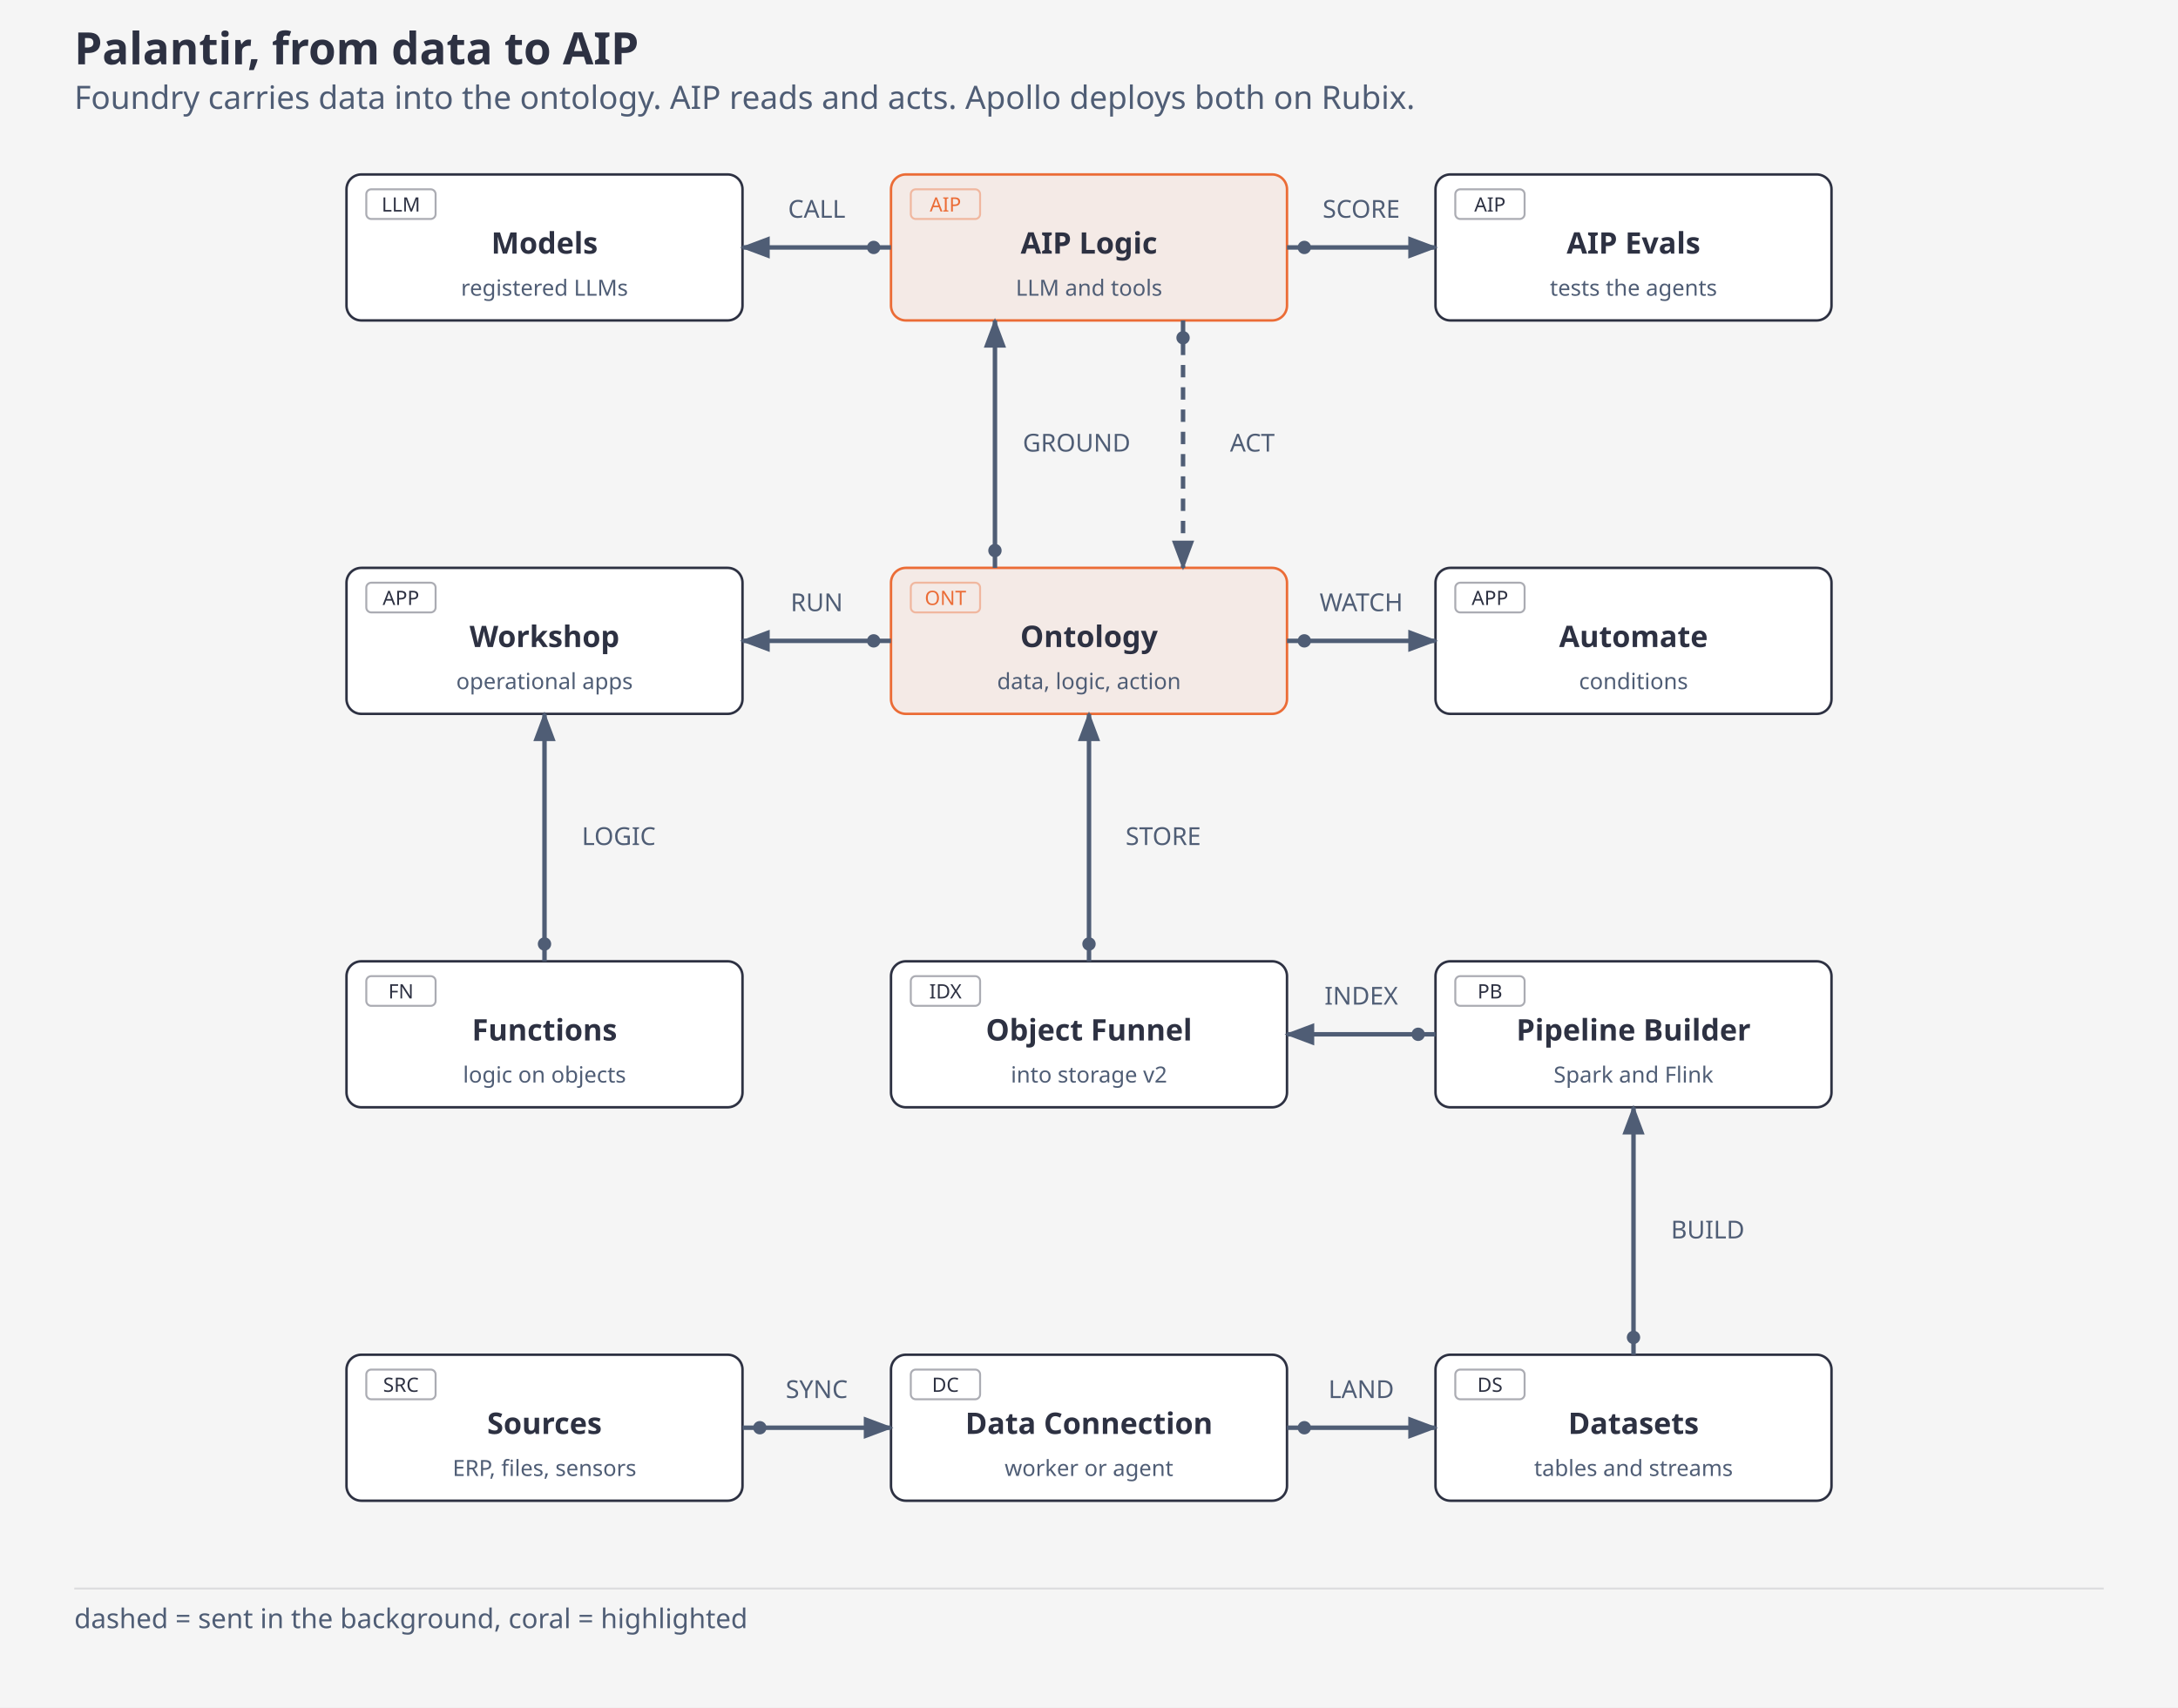
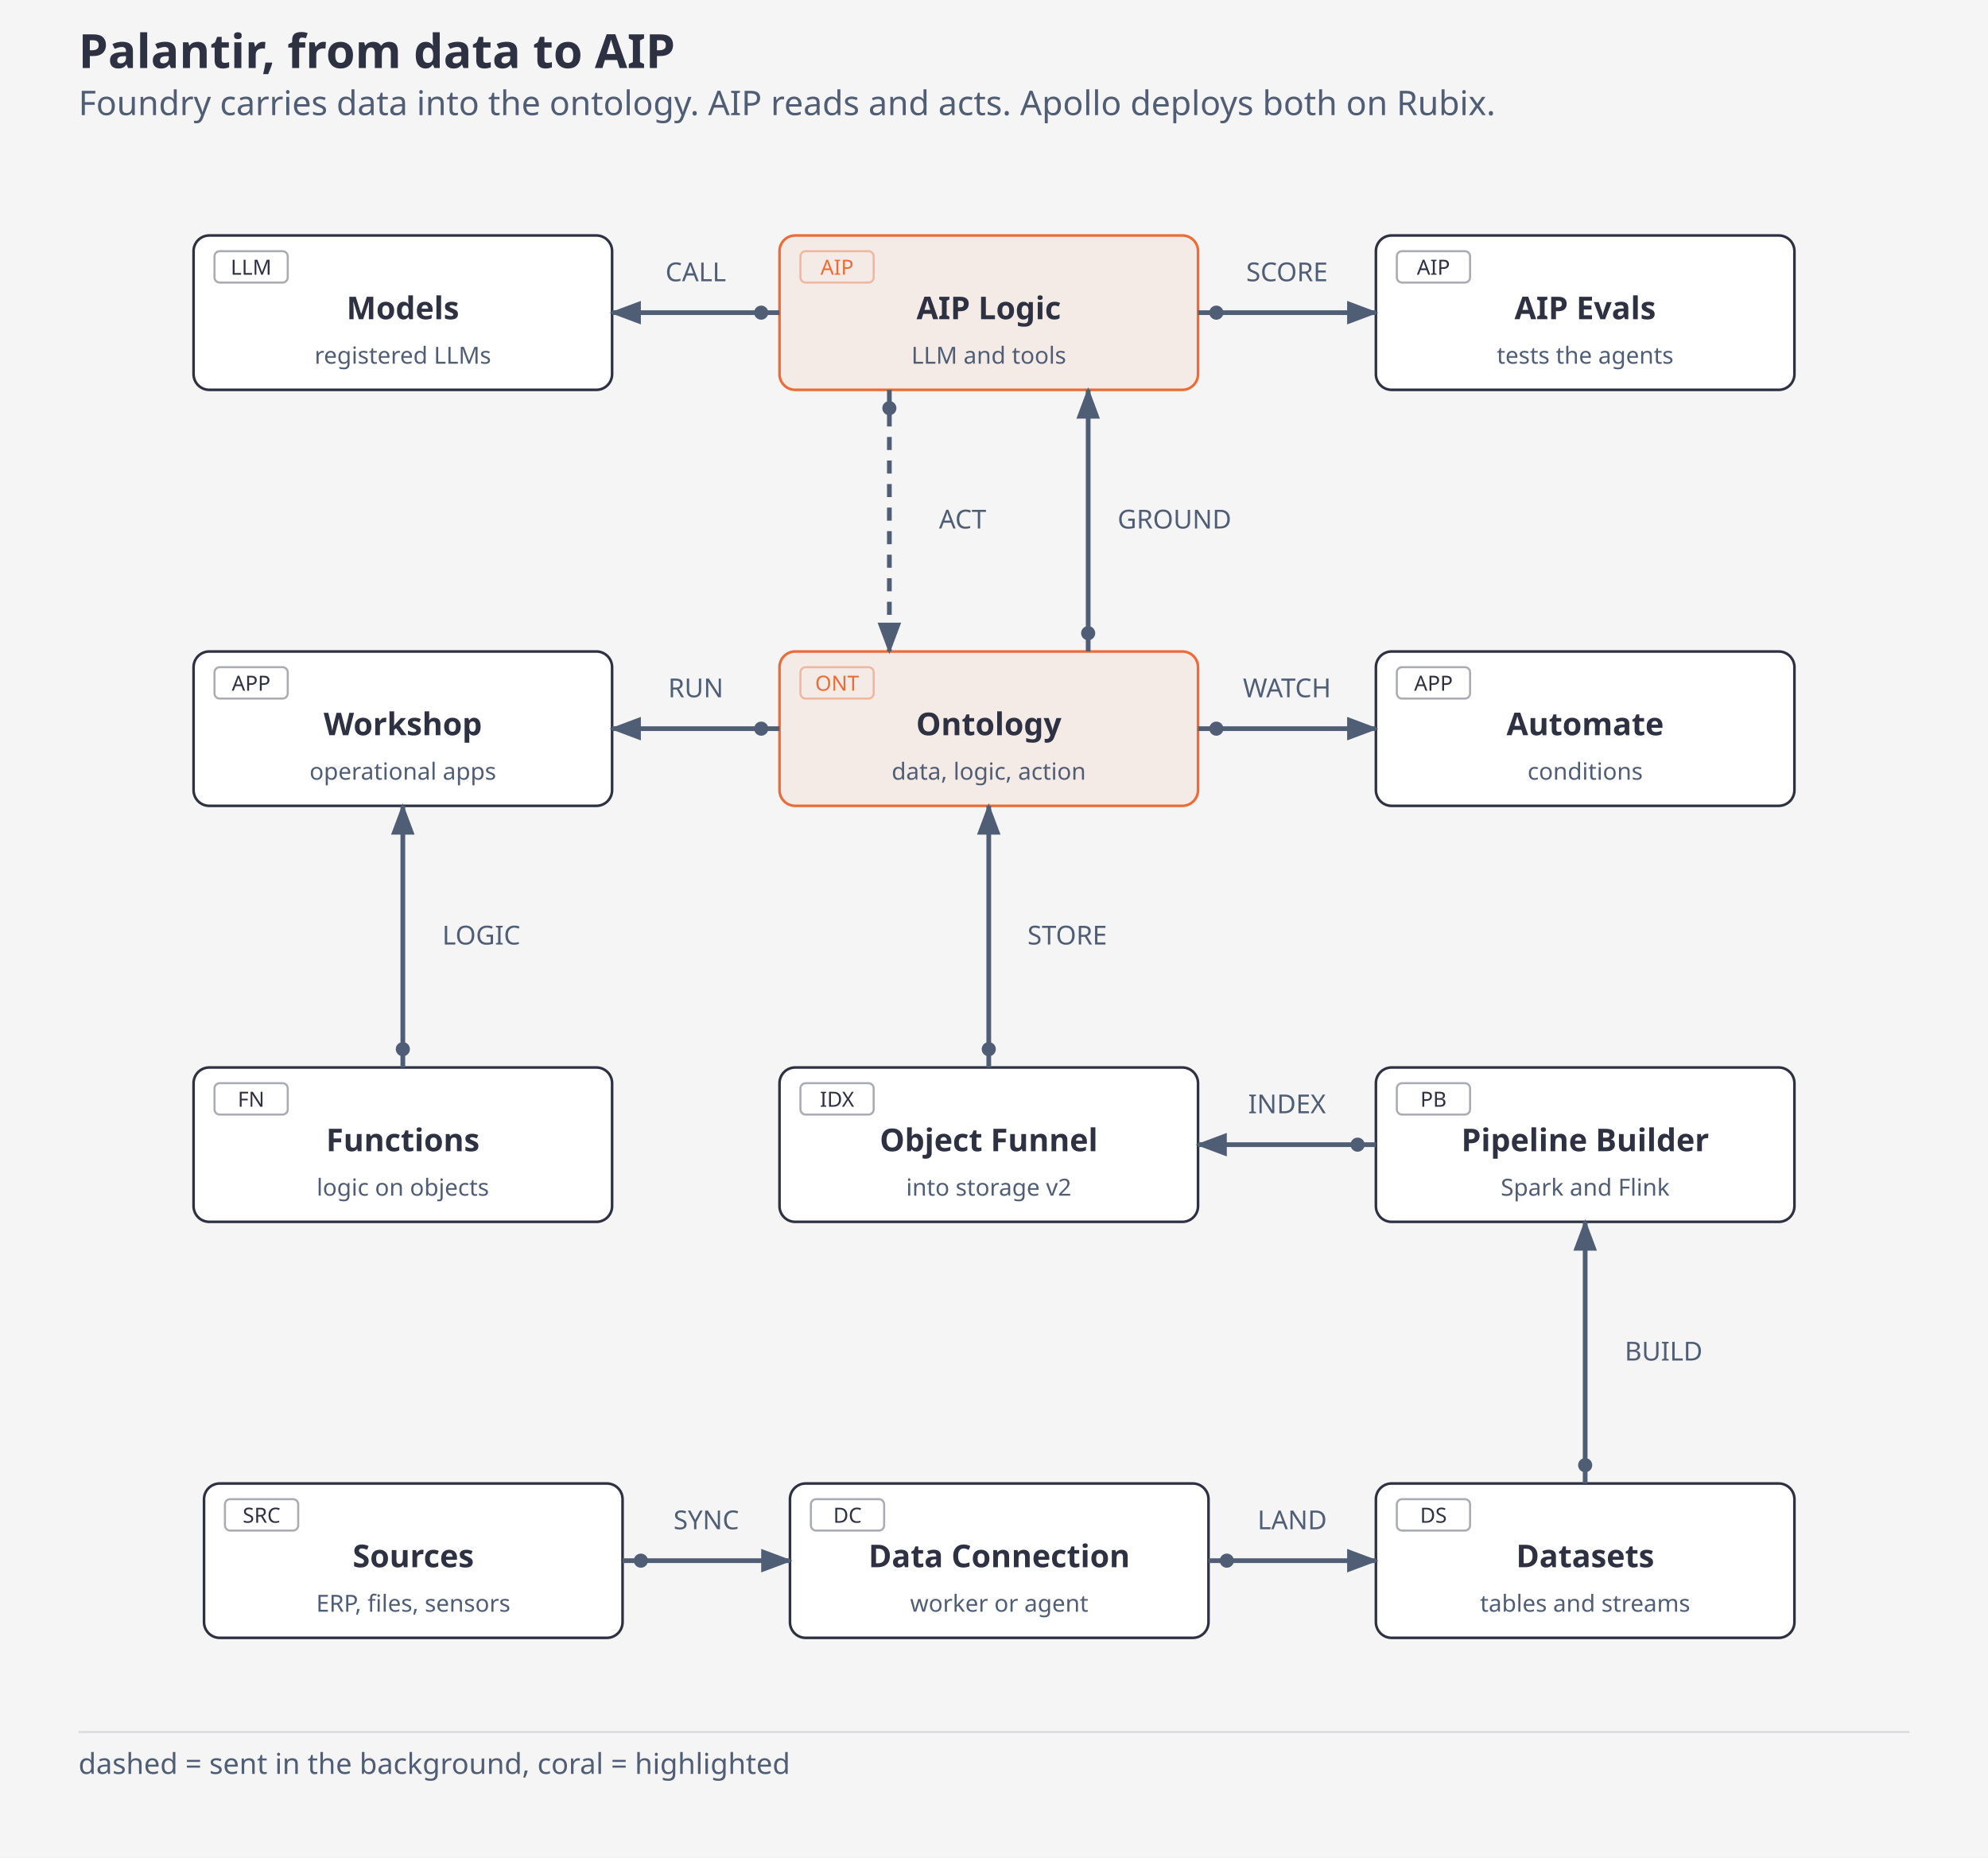
- <svg xmlns="http://www.w3.org/2000/svg" role="graphics-document" aria-roledescription="architecture diagram" viewBox="0 0 880 690" width="880">
-   <rect width="880" height="690" fill="#f5f5f5" aria-hidden="true" />
+ <svg xmlns="http://www.w3.org/2000/svg" role="graphics-document" aria-roledescription="architecture diagram" viewBox="0 0 760 710" width="760">
+   <rect width="760" height="710" fill="#f5f5f5" aria-hidden="true" />
  <defs>
    <marker id="a" markerWidth="12" markerHeight="9" refX="11" refY="4.5" orient="auto" markerUnits="userSpaceOnUse">
      <polygon points="0 0,12 4.5,0 9" fill="#4f5d75" />
    </marker>
    <marker id="aa" markerWidth="12" markerHeight="9" refX="11" refY="4.5" orient="auto" markerUnits="userSpaceOnUse">
      <polygon points="0 0,12 4.5,0 9" fill="#eb6c36" />
    </marker>
    <marker id="al" markerWidth="12" markerHeight="9" refX="11" refY="4.5" orient="auto" markerUnits="userSpaceOnUse">
      <polygon points="0 0,12 4.5,0 9" fill="#2e5aa8" />
    </marker>
    <marker id="ar" markerWidth="12" markerHeight="9" refX="11" refY="4.5" orient="auto" markerUnits="userSpaceOnUse">
      <polygon points="0 0,12 4.5,0 9" fill="#7a8399" />
    </marker>
  </defs>
  <text x="30" y="26" font-size="18" font-weight="600" font-family="system-ui, 'Segoe UI', sans-serif" fill="#2d3142">Palantir, from data to AIP</text>
  <text x="30" y="44" font-size="13" font-family="system-ui, 'Segoe UI', sans-serif" fill="#4f5d75">Foundry carries data into the ontology. AIP reads and acts. Apollo deploys both on Rubix.</text>
-   <rect x="140" y="70.5" width="160" height="59" rx="6" fill="#f5f5f5" aria-hidden="true" />
-   <rect x="140" y="70.5" width="160" height="59" rx="6" fill="#ffffff" stroke="#2d3142" data-node="models" data-label="Models" role="graphics-symbol" aria-roledescription="box" aria-label="Models, registered LLMs" />
-   <rect x="148" y="76.5" width="28" height="12" rx="2" fill="none" stroke="#2d3142" stroke-opacity=".4" stroke-width=".8" aria-hidden="true" />
-   <text x="162" y="85.5" font-size="8" font-family="system-ui, 'Segoe UI', sans-serif" fill="#2d3142" text-anchor="middle" aria-hidden="true">LLM</text>
-   <text x="220" y="102.5" font-size="12" font-weight="600" font-family="system-ui, 'Segoe UI', sans-serif" fill="#2d3142" text-anchor="middle" aria-hidden="true">Models</text>
-   <text x="220" y="119.5" font-size="9" font-family="system-ui, 'Segoe UI', sans-serif" fill="#4f5d75" text-anchor="middle" aria-hidden="true">registered LLMs</text>
-   <rect x="360" y="70.5" width="160" height="59" rx="6" fill="#f5f5f5" aria-hidden="true" />
-   <rect x="360" y="70.5" width="160" height="59" rx="6" fill="rgba(235,108,54,0.08)" stroke="#eb6c36" data-node="logic" data-label="AIP Logic" role="graphics-symbol" aria-roledescription="box" aria-label="AIP Logic, LLM and tools" />
-   <rect x="368" y="76.5" width="28" height="12" rx="2" fill="none" stroke="#eb6c36" stroke-opacity=".4" stroke-width=".8" aria-hidden="true" />
-   <text x="382" y="85.5" font-size="8" font-family="system-ui, 'Segoe UI', sans-serif" fill="#eb6c36" text-anchor="middle" aria-hidden="true">AIP</text>
-   <text x="440" y="102.5" font-size="12" font-weight="600" font-family="system-ui, 'Segoe UI', sans-serif" fill="#2d3142" text-anchor="middle" aria-hidden="true">AIP Logic</text>
-   <text x="440" y="119.5" font-size="9" font-family="system-ui, 'Segoe UI', sans-serif" fill="#4f5d75" text-anchor="middle" aria-hidden="true">LLM and tools</text>
-   <rect x="580" y="70.5" width="160" height="59" rx="6" fill="#f5f5f5" aria-hidden="true" />
-   <rect x="580" y="70.5" width="160" height="59" rx="6" fill="#ffffff" stroke="#2d3142" data-node="evals" data-label="AIP Evals" role="graphics-symbol" aria-roledescription="box" aria-label="AIP Evals, tests the agents" />
-   <rect x="588" y="76.5" width="28" height="12" rx="2" fill="none" stroke="#2d3142" stroke-opacity=".4" stroke-width=".8" aria-hidden="true" />
-   <text x="602" y="85.5" font-size="8" font-family="system-ui, 'Segoe UI', sans-serif" fill="#2d3142" text-anchor="middle" aria-hidden="true">AIP</text>
-   <text x="660" y="102.5" font-size="12" font-weight="600" font-family="system-ui, 'Segoe UI', sans-serif" fill="#2d3142" text-anchor="middle" aria-hidden="true">AIP Evals</text>
-   <text x="660" y="119.5" font-size="9" font-family="system-ui, 'Segoe UI', sans-serif" fill="#4f5d75" text-anchor="middle" aria-hidden="true">tests the agents</text>
-   <rect x="140" y="229.5" width="160" height="59" rx="6" fill="#f5f5f5" aria-hidden="true" />
-   <rect x="140" y="229.5" width="160" height="59" rx="6" fill="#ffffff" stroke="#2d3142" data-node="workshop" data-label="Workshop" role="graphics-symbol" aria-roledescription="box" aria-label="Workshop, operational apps" />
-   <rect x="148" y="235.5" width="28" height="12" rx="2" fill="none" stroke="#2d3142" stroke-opacity=".4" stroke-width=".8" aria-hidden="true" />
-   <text x="162" y="244.5" font-size="8" font-family="system-ui, 'Segoe UI', sans-serif" fill="#2d3142" text-anchor="middle" aria-hidden="true">APP</text>
-   <text x="220" y="261.5" font-size="12" font-weight="600" font-family="system-ui, 'Segoe UI', sans-serif" fill="#2d3142" text-anchor="middle" aria-hidden="true">Workshop</text>
-   <text x="220" y="278.5" font-size="9" font-family="system-ui, 'Segoe UI', sans-serif" fill="#4f5d75" text-anchor="middle" aria-hidden="true">operational apps</text>
-   <rect x="360" y="229.5" width="160" height="59" rx="6" fill="#f5f5f5" aria-hidden="true" />
-   <rect x="360" y="229.5" width="160" height="59" rx="6" fill="rgba(235,108,54,0.08)" stroke="#eb6c36" data-node="ontology" data-label="Ontology" role="graphics-symbol" aria-roledescription="box" aria-label="Ontology, data, logic, action" />
-   <rect x="368" y="235.5" width="28" height="12" rx="2" fill="none" stroke="#eb6c36" stroke-opacity=".4" stroke-width=".8" aria-hidden="true" />
-   <text x="382" y="244.5" font-size="8" font-family="system-ui, 'Segoe UI', sans-serif" fill="#eb6c36" text-anchor="middle" aria-hidden="true">ONT</text>
-   <text x="440" y="261.5" font-size="12" font-weight="600" font-family="system-ui, 'Segoe UI', sans-serif" fill="#2d3142" text-anchor="middle" aria-hidden="true">Ontology</text>
-   <text x="440" y="278.5" font-size="9" font-family="system-ui, 'Segoe UI', sans-serif" fill="#4f5d75" text-anchor="middle" aria-hidden="true">data, logic, action</text>
-   <rect x="580" y="229.5" width="160" height="59" rx="6" fill="#f5f5f5" aria-hidden="true" />
-   <rect x="580" y="229.5" width="160" height="59" rx="6" fill="#ffffff" stroke="#2d3142" data-node="automate" data-label="Automate" role="graphics-symbol" aria-roledescription="box" aria-label="Automate, conditions" />
-   <rect x="588" y="235.5" width="28" height="12" rx="2" fill="none" stroke="#2d3142" stroke-opacity=".4" stroke-width=".8" aria-hidden="true" />
-   <text x="602" y="244.5" font-size="8" font-family="system-ui, 'Segoe UI', sans-serif" fill="#2d3142" text-anchor="middle" aria-hidden="true">APP</text>
-   <text x="660" y="261.5" font-size="12" font-weight="600" font-family="system-ui, 'Segoe UI', sans-serif" fill="#2d3142" text-anchor="middle" aria-hidden="true">Automate</text>
-   <text x="660" y="278.5" font-size="9" font-family="system-ui, 'Segoe UI', sans-serif" fill="#4f5d75" text-anchor="middle" aria-hidden="true">conditions</text>
-   <rect x="140" y="388.5" width="160" height="59" rx="6" fill="#f5f5f5" aria-hidden="true" />
-   <rect x="140" y="388.5" width="160" height="59" rx="6" fill="#ffffff" stroke="#2d3142" data-node="functions" data-label="Functions" role="graphics-symbol" aria-roledescription="box" aria-label="Functions, logic on objects" />
-   <rect x="148" y="394.5" width="28" height="12" rx="2" fill="none" stroke="#2d3142" stroke-opacity=".4" stroke-width=".8" aria-hidden="true" />
-   <text x="162" y="403.5" font-size="8" font-family="system-ui, 'Segoe UI', sans-serif" fill="#2d3142" text-anchor="middle" aria-hidden="true">FN</text>
-   <text x="220" y="420.5" font-size="12" font-weight="600" font-family="system-ui, 'Segoe UI', sans-serif" fill="#2d3142" text-anchor="middle" aria-hidden="true">Functions</text>
-   <text x="220" y="437.5" font-size="9" font-family="system-ui, 'Segoe UI', sans-serif" fill="#4f5d75" text-anchor="middle" aria-hidden="true">logic on objects</text>
-   <rect x="360" y="388.5" width="160" height="59" rx="6" fill="#f5f5f5" aria-hidden="true" />
-   <rect x="360" y="388.5" width="160" height="59" rx="6" fill="#ffffff" stroke="#2d3142" data-node="funnel" data-label="Object Funnel" role="graphics-symbol" aria-roledescription="box" aria-label="Object Funnel, into storage v2" />
-   <rect x="368" y="394.5" width="28" height="12" rx="2" fill="none" stroke="#2d3142" stroke-opacity=".4" stroke-width=".8" aria-hidden="true" />
-   <text x="382" y="403.5" font-size="8" font-family="system-ui, 'Segoe UI', sans-serif" fill="#2d3142" text-anchor="middle" aria-hidden="true">IDX</text>
-   <text x="440" y="420.5" font-size="12" font-weight="600" font-family="system-ui, 'Segoe UI', sans-serif" fill="#2d3142" text-anchor="middle" aria-hidden="true">Object Funnel</text>
-   <text x="440" y="437.5" font-size="9" font-family="system-ui, 'Segoe UI', sans-serif" fill="#4f5d75" text-anchor="middle" aria-hidden="true">into storage v2</text>
-   <rect x="580" y="388.5" width="160" height="59" rx="6" fill="#f5f5f5" aria-hidden="true" />
-   <rect x="580" y="388.5" width="160" height="59" rx="6" fill="#ffffff" stroke="#2d3142" data-node="builder" data-label="Pipeline Builder" role="graphics-symbol" aria-roledescription="box" aria-label="Pipeline Builder, Spark and Flink" />
-   <rect x="588" y="394.5" width="28" height="12" rx="2" fill="none" stroke="#2d3142" stroke-opacity=".4" stroke-width=".8" aria-hidden="true" />
-   <text x="602" y="403.5" font-size="8" font-family="system-ui, 'Segoe UI', sans-serif" fill="#2d3142" text-anchor="middle" aria-hidden="true">PB</text>
-   <text x="660" y="420.5" font-size="12" font-weight="600" font-family="system-ui, 'Segoe UI', sans-serif" fill="#2d3142" text-anchor="middle" aria-hidden="true">Pipeline Builder</text>
-   <text x="660" y="437.5" font-size="9" font-family="system-ui, 'Segoe UI', sans-serif" fill="#4f5d75" text-anchor="middle" aria-hidden="true">Spark and Flink</text>
-   <rect x="140" y="547.5" width="160" height="59" rx="6" fill="#f5f5f5" aria-hidden="true" />
-   <rect x="140" y="547.5" width="160" height="59" rx="6" fill="#ffffff" stroke="#2d3142" data-node="sources" data-label="Sources" role="graphics-symbol" aria-roledescription="box" aria-label="Sources, ERP, files, sensors" />
-   <rect x="148" y="553.5" width="28" height="12" rx="2" fill="none" stroke="#2d3142" stroke-opacity=".4" stroke-width=".8" aria-hidden="true" />
-   <text x="162" y="562.5" font-size="8" font-family="system-ui, 'Segoe UI', sans-serif" fill="#2d3142" text-anchor="middle" aria-hidden="true">SRC</text>
-   <text x="220" y="579.5" font-size="12" font-weight="600" font-family="system-ui, 'Segoe UI', sans-serif" fill="#2d3142" text-anchor="middle" aria-hidden="true">Sources</text>
-   <text x="220" y="596.5" font-size="9" font-family="system-ui, 'Segoe UI', sans-serif" fill="#4f5d75" text-anchor="middle" aria-hidden="true">ERP, files, sensors</text>
-   <rect x="360" y="547.5" width="160" height="59" rx="6" fill="#f5f5f5" aria-hidden="true" />
-   <rect x="360" y="547.5" width="160" height="59" rx="6" fill="#ffffff" stroke="#2d3142" data-node="connect" data-label="Data Connection" role="graphics-symbol" aria-roledescription="box" aria-label="Data Connection, worker or agent" />
-   <rect x="368" y="553.5" width="28" height="12" rx="2" fill="none" stroke="#2d3142" stroke-opacity=".4" stroke-width=".8" aria-hidden="true" />
-   <text x="382" y="562.5" font-size="8" font-family="system-ui, 'Segoe UI', sans-serif" fill="#2d3142" text-anchor="middle" aria-hidden="true">DC</text>
-   <text x="440" y="579.5" font-size="12" font-weight="600" font-family="system-ui, 'Segoe UI', sans-serif" fill="#2d3142" text-anchor="middle" aria-hidden="true">Data Connection</text>
-   <text x="440" y="596.5" font-size="9" font-family="system-ui, 'Segoe UI', sans-serif" fill="#4f5d75" text-anchor="middle" aria-hidden="true">worker or agent</text>
-   <rect x="580" y="547.5" width="160" height="59" rx="6" fill="#f5f5f5" aria-hidden="true" />
-   <rect x="580" y="547.5" width="160" height="59" rx="6" fill="#ffffff" stroke="#2d3142" data-node="datasets" data-label="Datasets" role="graphics-symbol" aria-roledescription="box" aria-label="Datasets, tables and streams" />
-   <rect x="588" y="553.5" width="28" height="12" rx="2" fill="none" stroke="#2d3142" stroke-opacity=".4" stroke-width=".8" aria-hidden="true" />
-   <text x="602" y="562.5" font-size="8" font-family="system-ui, 'Segoe UI', sans-serif" fill="#2d3142" text-anchor="middle" aria-hidden="true">DS</text>
-   <text x="660" y="579.5" font-size="12" font-weight="600" font-family="system-ui, 'Segoe UI', sans-serif" fill="#2d3142" text-anchor="middle" aria-hidden="true">Datasets</text>
-   <text x="660" y="596.5" font-size="9" font-family="system-ui, 'Segoe UI', sans-serif" fill="#4f5d75" text-anchor="middle" aria-hidden="true">tables and streams</text>
-   <path d="M300,577 L360,577" fill="none" stroke="#4f5d75" stroke-width="1.8" marker-end="url(#a)" data-from="sources" data-to="connect" data-label="sync" data-id="sources-&gt;connect:sync" data-from-port="e" data-to-port="w" role="graphics-symbol" aria-roledescription="arrow" aria-label="Sources to Data Connection: sync" />
-   <circle cx="307" cy="577" r="2.7" fill="#4f5d75" aria-hidden="true" />
-   <path d="M520,577 L580,577" fill="none" stroke="#4f5d75" stroke-width="1.8" marker-end="url(#a)" data-from="connect" data-to="datasets" data-label="land" data-id="connect-&gt;datasets:land" data-from-port="e" data-to-port="w" role="graphics-symbol" aria-roledescription="arrow" aria-label="Data Connection to Datasets: land" />
-   <circle cx="527" cy="577" r="2.7" fill="#4f5d75" aria-hidden="true" />
-   <path d="M660,547.5 L660,447.5" fill="none" stroke="#4f5d75" stroke-width="1.8" marker-end="url(#a)" data-from="datasets" data-to="builder" data-label="build" data-id="datasets-&gt;builder:build" data-from-port="n" data-to-port="s" role="graphics-symbol" aria-roledescription="arrow" aria-label="Datasets to Pipeline Builder: build" />
-   <circle cx="660" cy="540.5" r="2.7" fill="#4f5d75" aria-hidden="true" />
-   <path d="M580,418 L520,418" fill="none" stroke="#4f5d75" stroke-width="1.8" marker-end="url(#a)" data-from="builder" data-to="funnel" data-label="index" data-id="builder-&gt;funnel:index" data-from-port="w" data-to-port="e" role="graphics-symbol" aria-roledescription="arrow" aria-label="Pipeline Builder to Object Funnel: index" />
-   <circle cx="573" cy="418" r="2.7" fill="#4f5d75" aria-hidden="true" />
-   <path d="M440,388.5 L440,288.5" fill="none" stroke="#4f5d75" stroke-width="1.8" marker-end="url(#a)" data-from="funnel" data-to="ontology" data-label="store" data-id="funnel-&gt;ontology:store" data-from-port="n" data-to-port="s" role="graphics-symbol" aria-roledescription="arrow" aria-label="Object Funnel to Ontology: store" />
-   <circle cx="440" cy="381.5" r="2.7" fill="#4f5d75" aria-hidden="true" />
-   <path d="M220,388.5 L220,288.5" fill="none" stroke="#4f5d75" stroke-width="1.8" marker-end="url(#a)" data-from="functions" data-to="workshop" data-label="logic" data-id="functions-&gt;workshop:logic" data-from-port="n" data-to-port="s" role="graphics-symbol" aria-roledescription="arrow" aria-label="Functions to Workshop: logic" />
-   <circle cx="220" cy="381.5" r="2.7" fill="#4f5d75" aria-hidden="true" />
-   <path d="M360,259 L300,259" fill="none" stroke="#4f5d75" stroke-width="1.8" marker-end="url(#a)" data-from="ontology" data-to="workshop" data-label="run" data-id="ontology-&gt;workshop:run" data-from-port="w" data-to-port="e" role="graphics-symbol" aria-roledescription="arrow" aria-label="Ontology to Workshop: run" />
-   <circle cx="353" cy="259" r="2.7" fill="#4f5d75" aria-hidden="true" />
-   <path d="M402,229.5 L402,129.5" fill="none" stroke="#4f5d75" stroke-width="1.8" marker-end="url(#a)" data-from="ontology" data-to="logic" data-label="ground" data-id="ontology-&gt;logic:ground" data-from-port="n" data-to-port="s" role="graphics-symbol" aria-roledescription="arrow" aria-label="Ontology to AIP Logic: ground" />
-   <circle cx="402" cy="222.5" r="2.7" fill="#4f5d75" aria-hidden="true" />
-   <path d="M520,259 L580,259" fill="none" stroke="#4f5d75" stroke-width="1.8" marker-end="url(#a)" data-from="ontology" data-to="automate" data-label="watch" data-id="ontology-&gt;automate:watch" data-from-port="e" data-to-port="w" role="graphics-symbol" aria-roledescription="arrow" aria-label="Ontology to Automate: watch" />
-   <circle cx="527" cy="259" r="2.7" fill="#4f5d75" aria-hidden="true" />
-   <path d="M360,100 L300,100" fill="none" stroke="#4f5d75" stroke-width="1.8" marker-end="url(#a)" data-from="logic" data-to="models" data-label="call" data-id="logic-&gt;models:call" data-from-port="w" data-to-port="e" role="graphics-symbol" aria-roledescription="arrow" aria-label="AIP Logic to Models: call" />
-   <circle cx="353" cy="100" r="2.7" fill="#4f5d75" aria-hidden="true" />
-   <path d="M520,100 L580,100" fill="none" stroke="#4f5d75" stroke-width="1.8" marker-end="url(#a)" data-from="logic" data-to="evals" data-label="score" data-id="logic-&gt;evals:score" data-from-port="e" data-to-port="w" role="graphics-symbol" aria-roledescription="arrow" aria-label="AIP Logic to AIP Evals: score" />
-   <circle cx="527" cy="100" r="2.7" fill="#4f5d75" aria-hidden="true" />
-   <path d="M478,129.5 L478,229.5" fill="none" stroke="#4f5d75" stroke-width="1.8" stroke-dasharray="5,4" marker-end="url(#a)" data-from="logic" data-to="ontology" data-label="act" data-id="logic-&gt;ontology:act" data-from-port="s" data-to-port="n" role="graphics-symbol" aria-roledescription="arrow" aria-label="AIP Logic to Ontology: act" />
-   <circle cx="478" cy="136.5" r="2.7" fill="#4f5d75" aria-hidden="true" />
-   <rect x="310" y="553" width="40" height="16" rx="2" fill="#f5f5f5" aria-hidden="true" />
-   <text x="330" y="565" font-size="10" font-family="system-ui, 'Segoe UI', sans-serif" fill="#4f5d75" text-anchor="middle" aria-hidden="true">SYNC</text>
-   <rect x="530" y="553" width="40" height="16" rx="2" fill="#f5f5f5" aria-hidden="true" />
-   <text x="550" y="565" font-size="10" font-family="system-ui, 'Segoe UI', sans-serif" fill="#4f5d75" text-anchor="middle" aria-hidden="true">LAND</text>
-   <rect x="668" y="488.5" width="44" height="16" rx="2" fill="#f5f5f5" aria-hidden="true" />
-   <text x="690" y="500.5" font-size="10" font-family="system-ui, 'Segoe UI', sans-serif" fill="#4f5d75" text-anchor="middle" aria-hidden="true">BUILD</text>
-   <rect x="528" y="394" width="44" height="16" rx="2" fill="#f5f5f5" aria-hidden="true" />
-   <text x="550" y="406" font-size="10" font-family="system-ui, 'Segoe UI', sans-serif" fill="#4f5d75" text-anchor="middle" aria-hidden="true">INDEX</text>
-   <rect x="448" y="329.5" width="44" height="16" rx="2" fill="#f5f5f5" aria-hidden="true" />
-   <text x="470" y="341.5" font-size="10" font-family="system-ui, 'Segoe UI', sans-serif" fill="#4f5d75" text-anchor="middle" aria-hidden="true">STORE</text>
-   <rect x="228" y="329.5" width="44" height="16" rx="2" fill="#f5f5f5" aria-hidden="true" />
-   <text x="250" y="341.5" font-size="10" font-family="system-ui, 'Segoe UI', sans-serif" fill="#4f5d75" text-anchor="middle" aria-hidden="true">LOGIC</text>
-   <rect x="310" y="235" width="40" height="16" rx="2" fill="#f5f5f5" aria-hidden="true" />
-   <text x="330" y="247" font-size="10" font-family="system-ui, 'Segoe UI', sans-serif" fill="#4f5d75" text-anchor="middle" aria-hidden="true">RUN</text>
-   <rect x="410" y="170.5" width="50" height="16" rx="2" fill="#f5f5f5" aria-hidden="true" />
-   <text x="435" y="182.5" font-size="10" font-family="system-ui, 'Segoe UI', sans-serif" fill="#4f5d75" text-anchor="middle" aria-hidden="true">GROUND</text>
-   <rect x="528" y="235" width="44" height="16" rx="2" fill="#f5f5f5" aria-hidden="true" />
-   <text x="550" y="247" font-size="10" font-family="system-ui, 'Segoe UI', sans-serif" fill="#4f5d75" text-anchor="middle" aria-hidden="true">WATCH</text>
-   <rect x="310" y="76" width="40" height="16" rx="2" fill="#f5f5f5" aria-hidden="true" />
-   <text x="330" y="88" font-size="10" font-family="system-ui, 'Segoe UI', sans-serif" fill="#4f5d75" text-anchor="middle" aria-hidden="true">CALL</text>
-   <rect x="528" y="76" width="44" height="16" rx="2" fill="#f5f5f5" aria-hidden="true" />
-   <text x="550" y="88" font-size="10" font-family="system-ui, 'Segoe UI', sans-serif" fill="#4f5d75" text-anchor="middle" aria-hidden="true">SCORE</text>
-   <rect x="486" y="170.5" width="40" height="16" rx="2" fill="#f5f5f5" aria-hidden="true" />
-   <text x="506" y="182.5" font-size="10" font-family="system-ui, 'Segoe UI', sans-serif" fill="#4f5d75" text-anchor="middle" aria-hidden="true">ACT</text>
-   <line x1="30" y1="642" x2="850" y2="642" stroke="rgba(45,49,66,0.12)" stroke-width=".8" aria-hidden="true" />
-   <text x="30" y="658" font-size="11" font-family="system-ui, 'Segoe UI', sans-serif" fill="#4f5d75">dashed = sent in the background, coral = highlighted</text>
+   <rect x="74" y="90" width="160" height="59" rx="6" fill="#f5f5f5" aria-hidden="true" />
+   <rect x="74" y="90" width="160" height="59" rx="6" fill="#ffffff" stroke="#2d3142" data-node="models" data-label="Models" role="graphics-symbol" aria-roledescription="box" aria-label="Models, registered LLMs" />
+   <rect x="82" y="96" width="28" height="12" rx="2" fill="none" stroke="#2d3142" stroke-opacity=".4" stroke-width=".8" aria-hidden="true" />
+   <text x="96" y="105" font-size="8" font-family="system-ui, 'Segoe UI', sans-serif" fill="#2d3142" text-anchor="middle" aria-hidden="true">LLM</text>
+   <text x="154" y="122" font-size="12" font-weight="600" font-family="system-ui, 'Segoe UI', sans-serif" fill="#2d3142" text-anchor="middle" aria-hidden="true">Models</text>
+   <text x="154" y="139" font-size="9" font-family="system-ui, 'Segoe UI', sans-serif" fill="#4f5d75" text-anchor="middle" aria-hidden="true">registered LLMs</text>
+   <rect x="298" y="90" width="160" height="59" rx="6" fill="#f5f5f5" aria-hidden="true" />
+   <rect x="298" y="90" width="160" height="59" rx="6" fill="rgba(235,108,54,0.08)" stroke="#eb6c36" data-node="logic" data-label="AIP Logic" role="graphics-symbol" aria-roledescription="box" aria-label="AIP Logic, LLM and tools" />
+   <rect x="306" y="96" width="28" height="12" rx="2" fill="none" stroke="#eb6c36" stroke-opacity=".4" stroke-width=".8" aria-hidden="true" />
+   <text x="320" y="105" font-size="8" font-family="system-ui, 'Segoe UI', sans-serif" fill="#eb6c36" text-anchor="middle" aria-hidden="true">AIP</text>
+   <text x="378" y="122" font-size="12" font-weight="600" font-family="system-ui, 'Segoe UI', sans-serif" fill="#2d3142" text-anchor="middle" aria-hidden="true">AIP Logic</text>
+   <text x="378" y="139" font-size="9" font-family="system-ui, 'Segoe UI', sans-serif" fill="#4f5d75" text-anchor="middle" aria-hidden="true">LLM and tools</text>
+   <rect x="526" y="90" width="160" height="59" rx="6" fill="#f5f5f5" aria-hidden="true" />
+   <rect x="526" y="90" width="160" height="59" rx="6" fill="#ffffff" stroke="#2d3142" data-node="evals" data-label="AIP Evals" role="graphics-symbol" aria-roledescription="box" aria-label="AIP Evals, tests the agents" />
+   <rect x="534" y="96" width="28" height="12" rx="2" fill="none" stroke="#2d3142" stroke-opacity=".4" stroke-width=".8" aria-hidden="true" />
+   <text x="548" y="105" font-size="8" font-family="system-ui, 'Segoe UI', sans-serif" fill="#2d3142" text-anchor="middle" aria-hidden="true">AIP</text>
+   <text x="606" y="122" font-size="12" font-weight="600" font-family="system-ui, 'Segoe UI', sans-serif" fill="#2d3142" text-anchor="middle" aria-hidden="true">AIP Evals</text>
+   <text x="606" y="139" font-size="9" font-family="system-ui, 'Segoe UI', sans-serif" fill="#4f5d75" text-anchor="middle" aria-hidden="true">tests the agents</text>
+   <rect x="74" y="249" width="160" height="59" rx="6" fill="#f5f5f5" aria-hidden="true" />
+   <rect x="74" y="249" width="160" height="59" rx="6" fill="#ffffff" stroke="#2d3142" data-node="workshop" data-label="Workshop" role="graphics-symbol" aria-roledescription="box" aria-label="Workshop, operational apps" />
+   <rect x="82" y="255" width="28" height="12" rx="2" fill="none" stroke="#2d3142" stroke-opacity=".4" stroke-width=".8" aria-hidden="true" />
+   <text x="96" y="264" font-size="8" font-family="system-ui, 'Segoe UI', sans-serif" fill="#2d3142" text-anchor="middle" aria-hidden="true">APP</text>
+   <text x="154" y="281" font-size="12" font-weight="600" font-family="system-ui, 'Segoe UI', sans-serif" fill="#2d3142" text-anchor="middle" aria-hidden="true">Workshop</text>
+   <text x="154" y="298" font-size="9" font-family="system-ui, 'Segoe UI', sans-serif" fill="#4f5d75" text-anchor="middle" aria-hidden="true">operational apps</text>
+   <rect x="298" y="249" width="160" height="59" rx="6" fill="#f5f5f5" aria-hidden="true" />
+   <rect x="298" y="249" width="160" height="59" rx="6" fill="rgba(235,108,54,0.08)" stroke="#eb6c36" data-node="ontology" data-label="Ontology" role="graphics-symbol" aria-roledescription="box" aria-label="Ontology, data, logic, action" />
+   <rect x="306" y="255" width="28" height="12" rx="2" fill="none" stroke="#eb6c36" stroke-opacity=".4" stroke-width=".8" aria-hidden="true" />
+   <text x="320" y="264" font-size="8" font-family="system-ui, 'Segoe UI', sans-serif" fill="#eb6c36" text-anchor="middle" aria-hidden="true">ONT</text>
+   <text x="378" y="281" font-size="12" font-weight="600" font-family="system-ui, 'Segoe UI', sans-serif" fill="#2d3142" text-anchor="middle" aria-hidden="true">Ontology</text>
+   <text x="378" y="298" font-size="9" font-family="system-ui, 'Segoe UI', sans-serif" fill="#4f5d75" text-anchor="middle" aria-hidden="true">data, logic, action</text>
+   <rect x="526" y="249" width="160" height="59" rx="6" fill="#f5f5f5" aria-hidden="true" />
+   <rect x="526" y="249" width="160" height="59" rx="6" fill="#ffffff" stroke="#2d3142" data-node="automate" data-label="Automate" role="graphics-symbol" aria-roledescription="box" aria-label="Automate, conditions" />
+   <rect x="534" y="255" width="28" height="12" rx="2" fill="none" stroke="#2d3142" stroke-opacity=".4" stroke-width=".8" aria-hidden="true" />
+   <text x="548" y="264" font-size="8" font-family="system-ui, 'Segoe UI', sans-serif" fill="#2d3142" text-anchor="middle" aria-hidden="true">APP</text>
+   <text x="606" y="281" font-size="12" font-weight="600" font-family="system-ui, 'Segoe UI', sans-serif" fill="#2d3142" text-anchor="middle" aria-hidden="true">Automate</text>
+   <text x="606" y="298" font-size="9" font-family="system-ui, 'Segoe UI', sans-serif" fill="#4f5d75" text-anchor="middle" aria-hidden="true">conditions</text>
+   <rect x="74" y="408" width="160" height="59" rx="6" fill="#f5f5f5" aria-hidden="true" />
+   <rect x="74" y="408" width="160" height="59" rx="6" fill="#ffffff" stroke="#2d3142" data-node="functions" data-label="Functions" role="graphics-symbol" aria-roledescription="box" aria-label="Functions, logic on objects" />
+   <rect x="82" y="414" width="28" height="12" rx="2" fill="none" stroke="#2d3142" stroke-opacity=".4" stroke-width=".8" aria-hidden="true" />
+   <text x="96" y="423" font-size="8" font-family="system-ui, 'Segoe UI', sans-serif" fill="#2d3142" text-anchor="middle" aria-hidden="true">FN</text>
+   <text x="154" y="440" font-size="12" font-weight="600" font-family="system-ui, 'Segoe UI', sans-serif" fill="#2d3142" text-anchor="middle" aria-hidden="true">Functions</text>
+   <text x="154" y="457" font-size="9" font-family="system-ui, 'Segoe UI', sans-serif" fill="#4f5d75" text-anchor="middle" aria-hidden="true">logic on objects</text>
+   <rect x="298" y="408" width="160" height="59" rx="6" fill="#f5f5f5" aria-hidden="true" />
+   <rect x="298" y="408" width="160" height="59" rx="6" fill="#ffffff" stroke="#2d3142" data-node="funnel" data-label="Object Funnel" role="graphics-symbol" aria-roledescription="box" aria-label="Object Funnel, into storage v2" />
+   <rect x="306" y="414" width="28" height="12" rx="2" fill="none" stroke="#2d3142" stroke-opacity=".4" stroke-width=".8" aria-hidden="true" />
+   <text x="320" y="423" font-size="8" font-family="system-ui, 'Segoe UI', sans-serif" fill="#2d3142" text-anchor="middle" aria-hidden="true">IDX</text>
+   <text x="378" y="440" font-size="12" font-weight="600" font-family="system-ui, 'Segoe UI', sans-serif" fill="#2d3142" text-anchor="middle" aria-hidden="true">Object Funnel</text>
+   <text x="378" y="457" font-size="9" font-family="system-ui, 'Segoe UI', sans-serif" fill="#4f5d75" text-anchor="middle" aria-hidden="true">into storage v2</text>
+   <rect x="526" y="408" width="160" height="59" rx="6" fill="#f5f5f5" aria-hidden="true" />
+   <rect x="526" y="408" width="160" height="59" rx="6" fill="#ffffff" stroke="#2d3142" data-node="builder" data-label="Pipeline Builder" role="graphics-symbol" aria-roledescription="box" aria-label="Pipeline Builder, Spark and Flink" />
+   <rect x="534" y="414" width="28" height="12" rx="2" fill="none" stroke="#2d3142" stroke-opacity=".4" stroke-width=".8" aria-hidden="true" />
+   <text x="548" y="423" font-size="8" font-family="system-ui, 'Segoe UI', sans-serif" fill="#2d3142" text-anchor="middle" aria-hidden="true">PB</text>
+   <text x="606" y="440" font-size="12" font-weight="600" font-family="system-ui, 'Segoe UI', sans-serif" fill="#2d3142" text-anchor="middle" aria-hidden="true">Pipeline Builder</text>
+   <text x="606" y="457" font-size="9" font-family="system-ui, 'Segoe UI', sans-serif" fill="#4f5d75" text-anchor="middle" aria-hidden="true">Spark and Flink</text>
+   <rect x="78" y="567" width="160" height="59" rx="6" fill="#f5f5f5" aria-hidden="true" />
+   <rect x="78" y="567" width="160" height="59" rx="6" fill="#ffffff" stroke="#2d3142" data-node="sources" data-label="Sources" role="graphics-symbol" aria-roledescription="box" aria-label="Sources, ERP, files, sensors" />
+   <rect x="86" y="573" width="28" height="12" rx="2" fill="none" stroke="#2d3142" stroke-opacity=".4" stroke-width=".8" aria-hidden="true" />
+   <text x="100" y="582" font-size="8" font-family="system-ui, 'Segoe UI', sans-serif" fill="#2d3142" text-anchor="middle" aria-hidden="true">SRC</text>
+   <text x="158" y="599" font-size="12" font-weight="600" font-family="system-ui, 'Segoe UI', sans-serif" fill="#2d3142" text-anchor="middle" aria-hidden="true">Sources</text>
+   <text x="158" y="616" font-size="9" font-family="system-ui, 'Segoe UI', sans-serif" fill="#4f5d75" text-anchor="middle" aria-hidden="true">ERP, files, sensors</text>
+   <rect x="302" y="567" width="160" height="59" rx="6" fill="#f5f5f5" aria-hidden="true" />
+   <rect x="302" y="567" width="160" height="59" rx="6" fill="#ffffff" stroke="#2d3142" data-node="connect" data-label="Data Connection" role="graphics-symbol" aria-roledescription="box" aria-label="Data Connection, worker or agent" />
+   <rect x="310" y="573" width="28" height="12" rx="2" fill="none" stroke="#2d3142" stroke-opacity=".4" stroke-width=".8" aria-hidden="true" />
+   <text x="324" y="582" font-size="8" font-family="system-ui, 'Segoe UI', sans-serif" fill="#2d3142" text-anchor="middle" aria-hidden="true">DC</text>
+   <text x="382" y="599" font-size="12" font-weight="600" font-family="system-ui, 'Segoe UI', sans-serif" fill="#2d3142" text-anchor="middle" aria-hidden="true">Data Connection</text>
+   <text x="382" y="616" font-size="9" font-family="system-ui, 'Segoe UI', sans-serif" fill="#4f5d75" text-anchor="middle" aria-hidden="true">worker or agent</text>
+   <rect x="526" y="567" width="160" height="59" rx="6" fill="#f5f5f5" aria-hidden="true" />
+   <rect x="526" y="567" width="160" height="59" rx="6" fill="#ffffff" stroke="#2d3142" data-node="datasets" data-label="Datasets" role="graphics-symbol" aria-roledescription="box" aria-label="Datasets, tables and streams" />
+   <rect x="534" y="573" width="28" height="12" rx="2" fill="none" stroke="#2d3142" stroke-opacity=".4" stroke-width=".8" aria-hidden="true" />
+   <text x="548" y="582" font-size="8" font-family="system-ui, 'Segoe UI', sans-serif" fill="#2d3142" text-anchor="middle" aria-hidden="true">DS</text>
+   <text x="606" y="599" font-size="12" font-weight="600" font-family="system-ui, 'Segoe UI', sans-serif" fill="#2d3142" text-anchor="middle" aria-hidden="true">Datasets</text>
+   <text x="606" y="616" font-size="9" font-family="system-ui, 'Segoe UI', sans-serif" fill="#4f5d75" text-anchor="middle" aria-hidden="true">tables and streams</text>
+   <path d="M238,596.5 L302,596.5" fill="none" stroke="#4f5d75" stroke-width="1.8" marker-end="url(#a)" data-from="sources" data-to="connect" data-label="sync" data-id="sources-&gt;connect:sync" data-from-port="e" data-to-port="w" role="graphics-symbol" aria-roledescription="arrow" aria-label="Sources to Data Connection: sync" />
+   <circle cx="245" cy="596.5" r="2.7" fill="#4f5d75" aria-hidden="true" />
+   <path d="M462,596.5 L526,596.5" fill="none" stroke="#4f5d75" stroke-width="1.8" marker-end="url(#a)" data-from="connect" data-to="datasets" data-label="land" data-id="connect-&gt;datasets:land" data-from-port="e" data-to-port="w" role="graphics-symbol" aria-roledescription="arrow" aria-label="Data Connection to Datasets: land" />
+   <circle cx="469" cy="596.5" r="2.7" fill="#4f5d75" aria-hidden="true" />
+   <path d="M606,567 L606,467" fill="none" stroke="#4f5d75" stroke-width="1.8" marker-end="url(#a)" data-from="datasets" data-to="builder" data-label="build" data-id="datasets-&gt;builder:build" data-from-port="n" data-to-port="s" role="graphics-symbol" aria-roledescription="arrow" aria-label="Datasets to Pipeline Builder: build" />
+   <circle cx="606" cy="560" r="2.7" fill="#4f5d75" aria-hidden="true" />
+   <path d="M526,437.5 L458,437.5" fill="none" stroke="#4f5d75" stroke-width="1.8" marker-end="url(#a)" data-from="builder" data-to="funnel" data-label="index" data-id="builder-&gt;funnel:index" data-from-port="w" data-to-port="e" role="graphics-symbol" aria-roledescription="arrow" aria-label="Pipeline Builder to Object Funnel: index" />
+   <circle cx="519" cy="437.5" r="2.7" fill="#4f5d75" aria-hidden="true" />
+   <path d="M378,408 L378,308" fill="none" stroke="#4f5d75" stroke-width="1.8" marker-end="url(#a)" data-from="funnel" data-to="ontology" data-label="store" data-id="funnel-&gt;ontology:store" data-from-port="n" data-to-port="s" role="graphics-symbol" aria-roledescription="arrow" aria-label="Object Funnel to Ontology: store" />
+   <circle cx="378" cy="401" r="2.7" fill="#4f5d75" aria-hidden="true" />
+   <path d="M154,408 L154,308" fill="none" stroke="#4f5d75" stroke-width="1.8" marker-end="url(#a)" data-from="functions" data-to="workshop" data-label="logic" data-id="functions-&gt;workshop:logic" data-from-port="n" data-to-port="s" role="graphics-symbol" aria-roledescription="arrow" aria-label="Functions to Workshop: logic" />
+   <circle cx="154" cy="401" r="2.7" fill="#4f5d75" aria-hidden="true" />
+   <path d="M298,278.5 L234,278.5" fill="none" stroke="#4f5d75" stroke-width="1.8" marker-end="url(#a)" data-from="ontology" data-to="workshop" data-label="run" data-id="ontology-&gt;workshop:run" data-from-port="w" data-to-port="e" role="graphics-symbol" aria-roledescription="arrow" aria-label="Ontology to Workshop: run" />
+   <circle cx="291" cy="278.5" r="2.7" fill="#4f5d75" aria-hidden="true" />
+   <path d="M416,249 L416,149" fill="none" stroke="#4f5d75" stroke-width="1.8" marker-end="url(#a)" data-from="ontology" data-to="logic" data-label="ground" data-id="ontology-&gt;logic:ground" data-from-port="n" data-to-port="s" role="graphics-symbol" aria-roledescription="arrow" aria-label="Ontology to AIP Logic: ground" />
+   <circle cx="416" cy="242" r="2.7" fill="#4f5d75" aria-hidden="true" />
+   <path d="M458,278.5 L526,278.5" fill="none" stroke="#4f5d75" stroke-width="1.8" marker-end="url(#a)" data-from="ontology" data-to="automate" data-label="watch" data-id="ontology-&gt;automate:watch" data-from-port="e" data-to-port="w" role="graphics-symbol" aria-roledescription="arrow" aria-label="Ontology to Automate: watch" />
+   <circle cx="465" cy="278.5" r="2.7" fill="#4f5d75" aria-hidden="true" />
+   <path d="M298,119.5 L234,119.5" fill="none" stroke="#4f5d75" stroke-width="1.8" marker-end="url(#a)" data-from="logic" data-to="models" data-label="call" data-id="logic-&gt;models:call" data-from-port="w" data-to-port="e" role="graphics-symbol" aria-roledescription="arrow" aria-label="AIP Logic to Models: call" />
+   <circle cx="291" cy="119.5" r="2.7" fill="#4f5d75" aria-hidden="true" />
+   <path d="M458,119.5 L526,119.5" fill="none" stroke="#4f5d75" stroke-width="1.8" marker-end="url(#a)" data-from="logic" data-to="evals" data-label="score" data-id="logic-&gt;evals:score" data-from-port="e" data-to-port="w" role="graphics-symbol" aria-roledescription="arrow" aria-label="AIP Logic to AIP Evals: score" />
+   <circle cx="465" cy="119.5" r="2.7" fill="#4f5d75" aria-hidden="true" />
+   <path d="M340,149 L340,249" fill="none" stroke="#4f5d75" stroke-width="1.8" stroke-dasharray="5,4" marker-end="url(#a)" data-from="logic" data-to="ontology" data-label="act" data-id="logic-&gt;ontology:act" data-from-port="s" data-to-port="n" role="graphics-symbol" aria-roledescription="arrow" aria-label="AIP Logic to Ontology: act" />
+   <circle cx="340" cy="156" r="2.7" fill="#4f5d75" aria-hidden="true" />
+   <rect x="250" y="572.5" width="40" height="16" rx="2" fill="#f5f5f5" aria-hidden="true" />
+   <text x="270" y="584.5" font-size="10" font-family="system-ui, 'Segoe UI', sans-serif" fill="#4f5d75" text-anchor="middle" aria-hidden="true">SYNC</text>
+   <rect x="474" y="572.5" width="40" height="16" rx="2" fill="#f5f5f5" aria-hidden="true" />
+   <text x="494" y="584.5" font-size="10" font-family="system-ui, 'Segoe UI', sans-serif" fill="#4f5d75" text-anchor="middle" aria-hidden="true">LAND</text>
+   <rect x="614" y="508" width="44" height="16" rx="2" fill="#f5f5f5" aria-hidden="true" />
+   <text x="636" y="520" font-size="10" font-family="system-ui, 'Segoe UI', sans-serif" fill="#4f5d75" text-anchor="middle" aria-hidden="true">BUILD</text>
+   <rect x="470" y="413.5" width="44" height="16" rx="2" fill="#f5f5f5" aria-hidden="true" />
+   <text x="492" y="425.5" font-size="10" font-family="system-ui, 'Segoe UI', sans-serif" fill="#4f5d75" text-anchor="middle" aria-hidden="true">INDEX</text>
+   <rect x="386" y="349" width="44" height="16" rx="2" fill="#f5f5f5" aria-hidden="true" />
+   <text x="408" y="361" font-size="10" font-family="system-ui, 'Segoe UI', sans-serif" fill="#4f5d75" text-anchor="middle" aria-hidden="true">STORE</text>
+   <rect x="162" y="349" width="44" height="16" rx="2" fill="#f5f5f5" aria-hidden="true" />
+   <text x="184" y="361" font-size="10" font-family="system-ui, 'Segoe UI', sans-serif" fill="#4f5d75" text-anchor="middle" aria-hidden="true">LOGIC</text>
+   <rect x="246" y="254.5" width="40" height="16" rx="2" fill="#f5f5f5" aria-hidden="true" />
+   <text x="266" y="266.5" font-size="10" font-family="system-ui, 'Segoe UI', sans-serif" fill="#4f5d75" text-anchor="middle" aria-hidden="true">RUN</text>
+   <rect x="424" y="190" width="50" height="16" rx="2" fill="#f5f5f5" aria-hidden="true" />
+   <text x="449" y="202" font-size="10" font-family="system-ui, 'Segoe UI', sans-serif" fill="#4f5d75" text-anchor="middle" aria-hidden="true">GROUND</text>
+   <rect x="470" y="254.5" width="44" height="16" rx="2" fill="#f5f5f5" aria-hidden="true" />
+   <text x="492" y="266.5" font-size="10" font-family="system-ui, 'Segoe UI', sans-serif" fill="#4f5d75" text-anchor="middle" aria-hidden="true">WATCH</text>
+   <rect x="246" y="95.5" width="40" height="16" rx="2" fill="#f5f5f5" aria-hidden="true" />
+   <text x="266" y="107.5" font-size="10" font-family="system-ui, 'Segoe UI', sans-serif" fill="#4f5d75" text-anchor="middle" aria-hidden="true">CALL</text>
+   <rect x="470" y="95.5" width="44" height="16" rx="2" fill="#f5f5f5" aria-hidden="true" />
+   <text x="492" y="107.5" font-size="10" font-family="system-ui, 'Segoe UI', sans-serif" fill="#4f5d75" text-anchor="middle" aria-hidden="true">SCORE</text>
+   <rect x="348" y="190" width="40" height="16" rx="2" fill="#f5f5f5" aria-hidden="true" />
+   <text x="368" y="202" font-size="10" font-family="system-ui, 'Segoe UI', sans-serif" fill="#4f5d75" text-anchor="middle" aria-hidden="true">ACT</text>
+   <line x1="30" y1="662" x2="730" y2="662" stroke="rgba(45,49,66,0.12)" stroke-width=".8" aria-hidden="true" />
+   <text x="30" y="678" font-size="11" font-family="system-ui, 'Segoe UI', sans-serif" fill="#4f5d75">dashed = sent in the background, coral = highlighted</text>
</svg>
